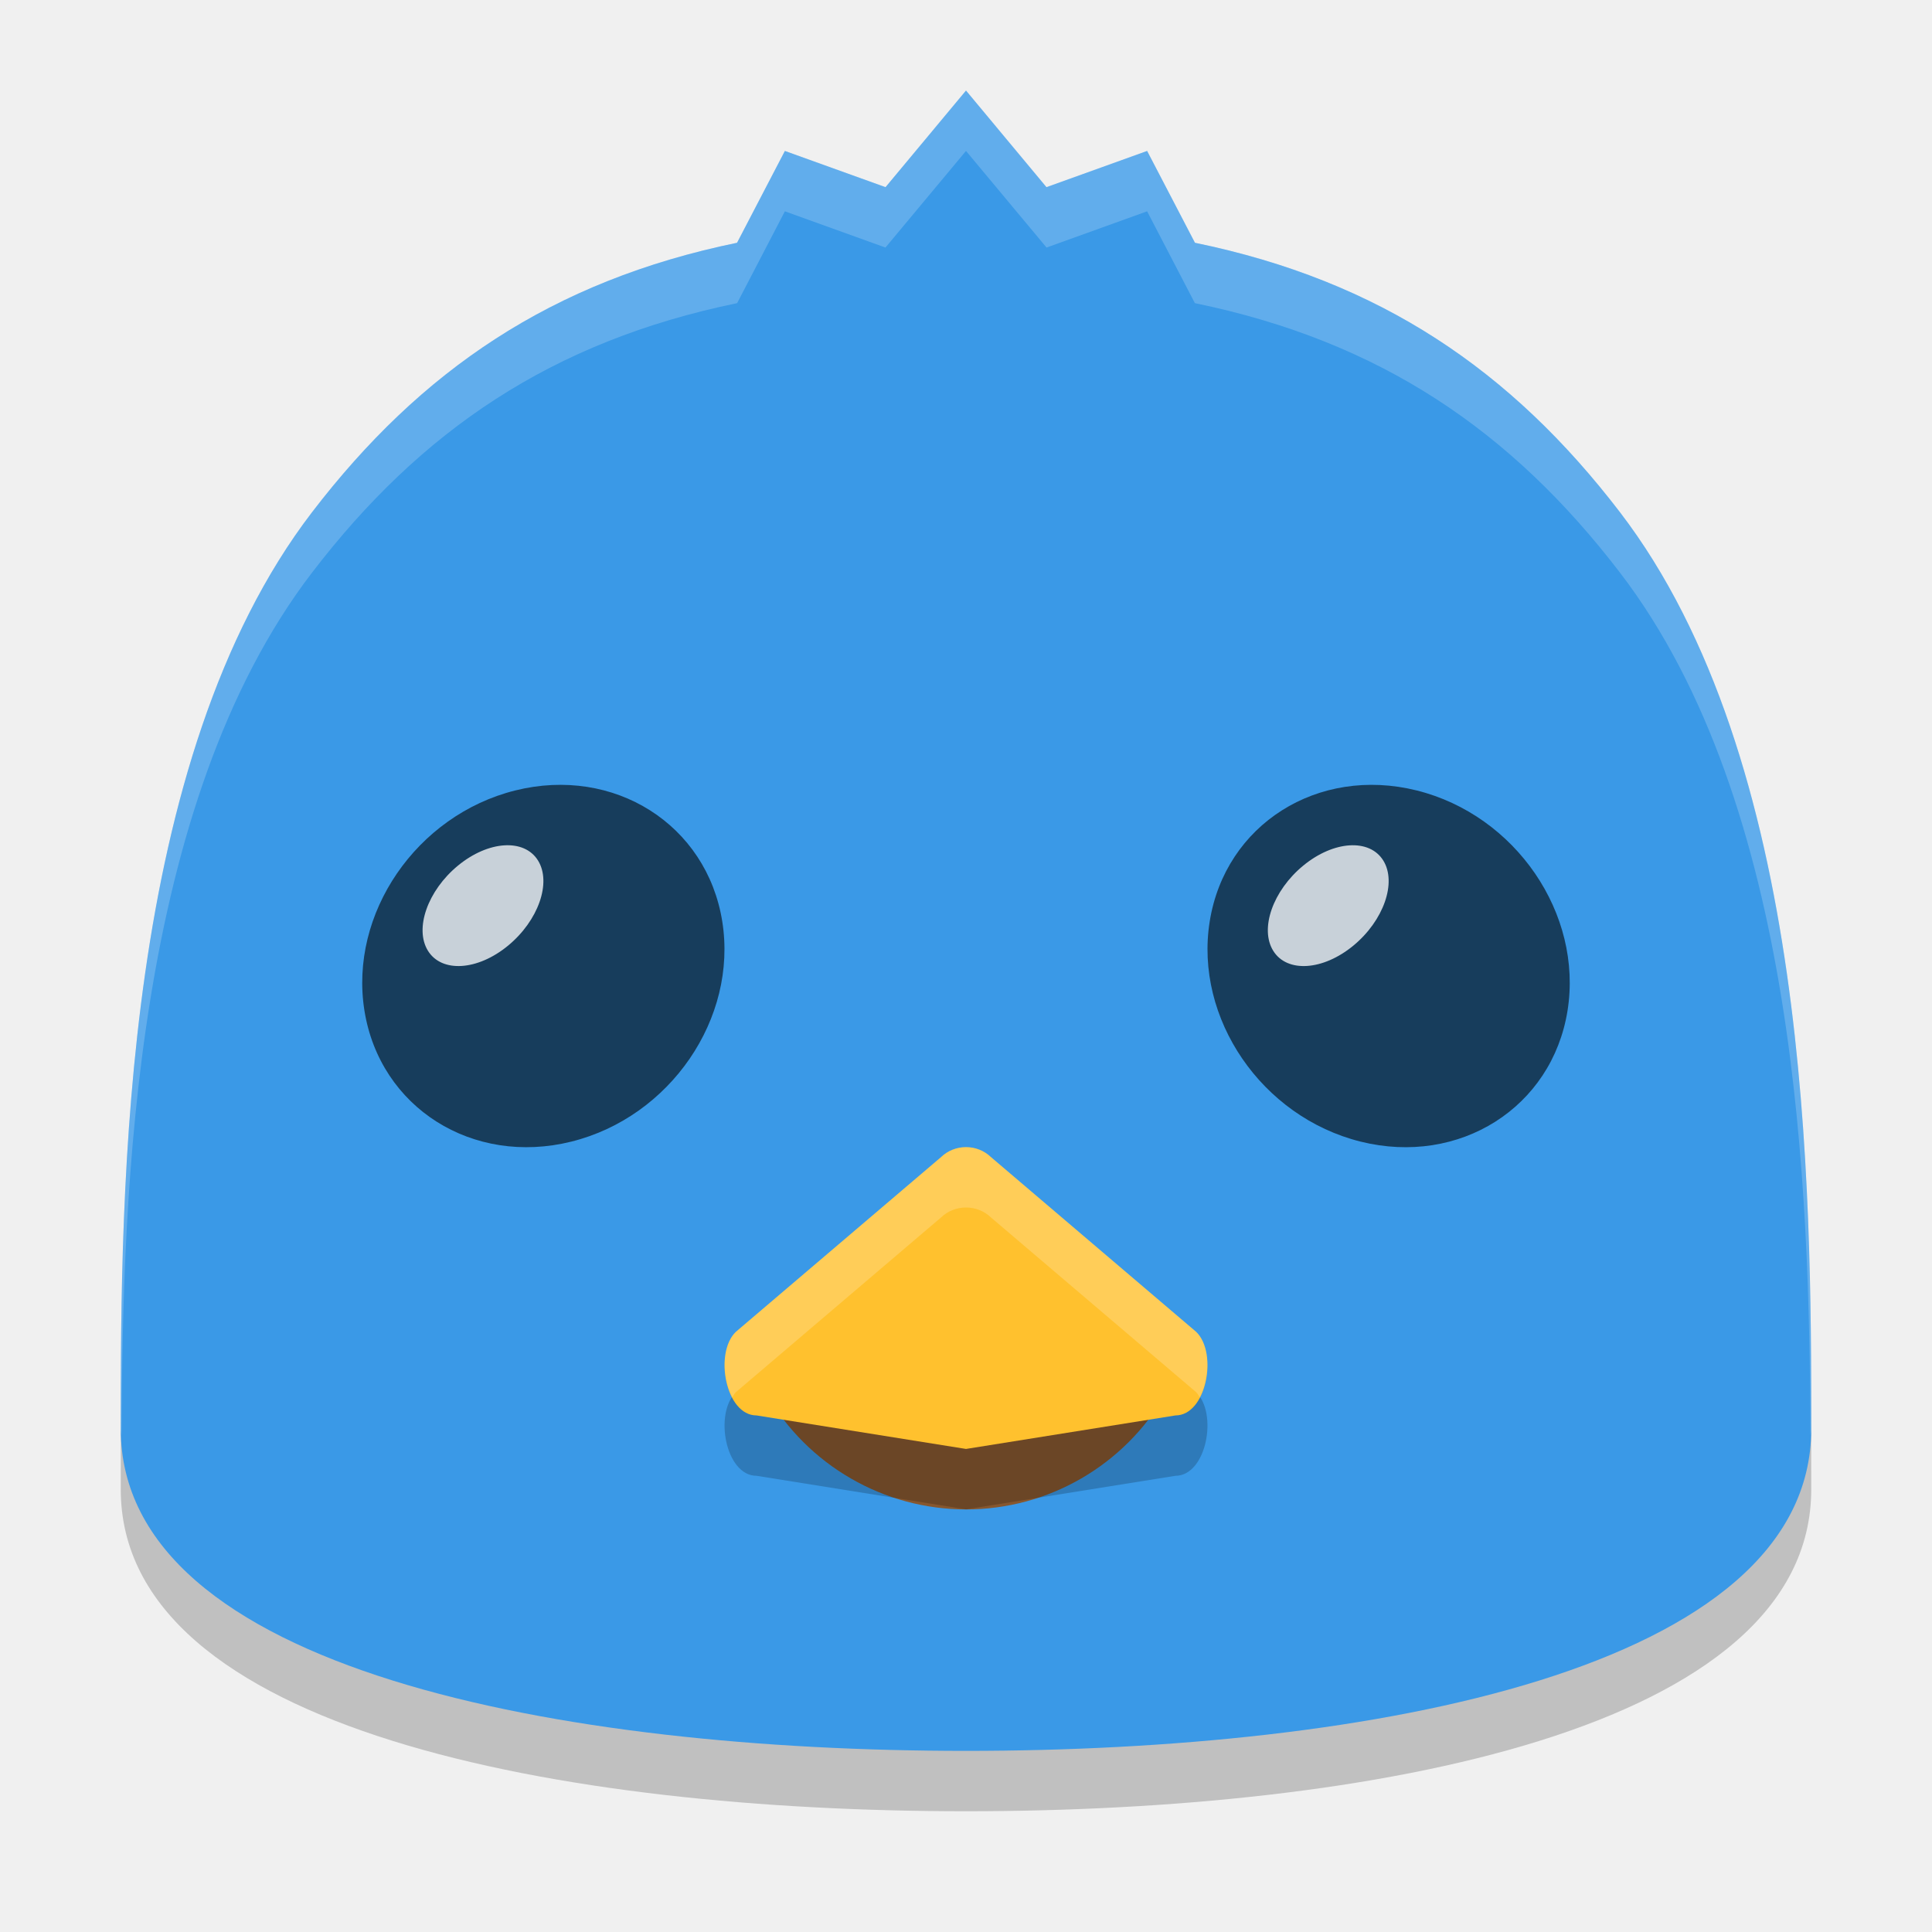
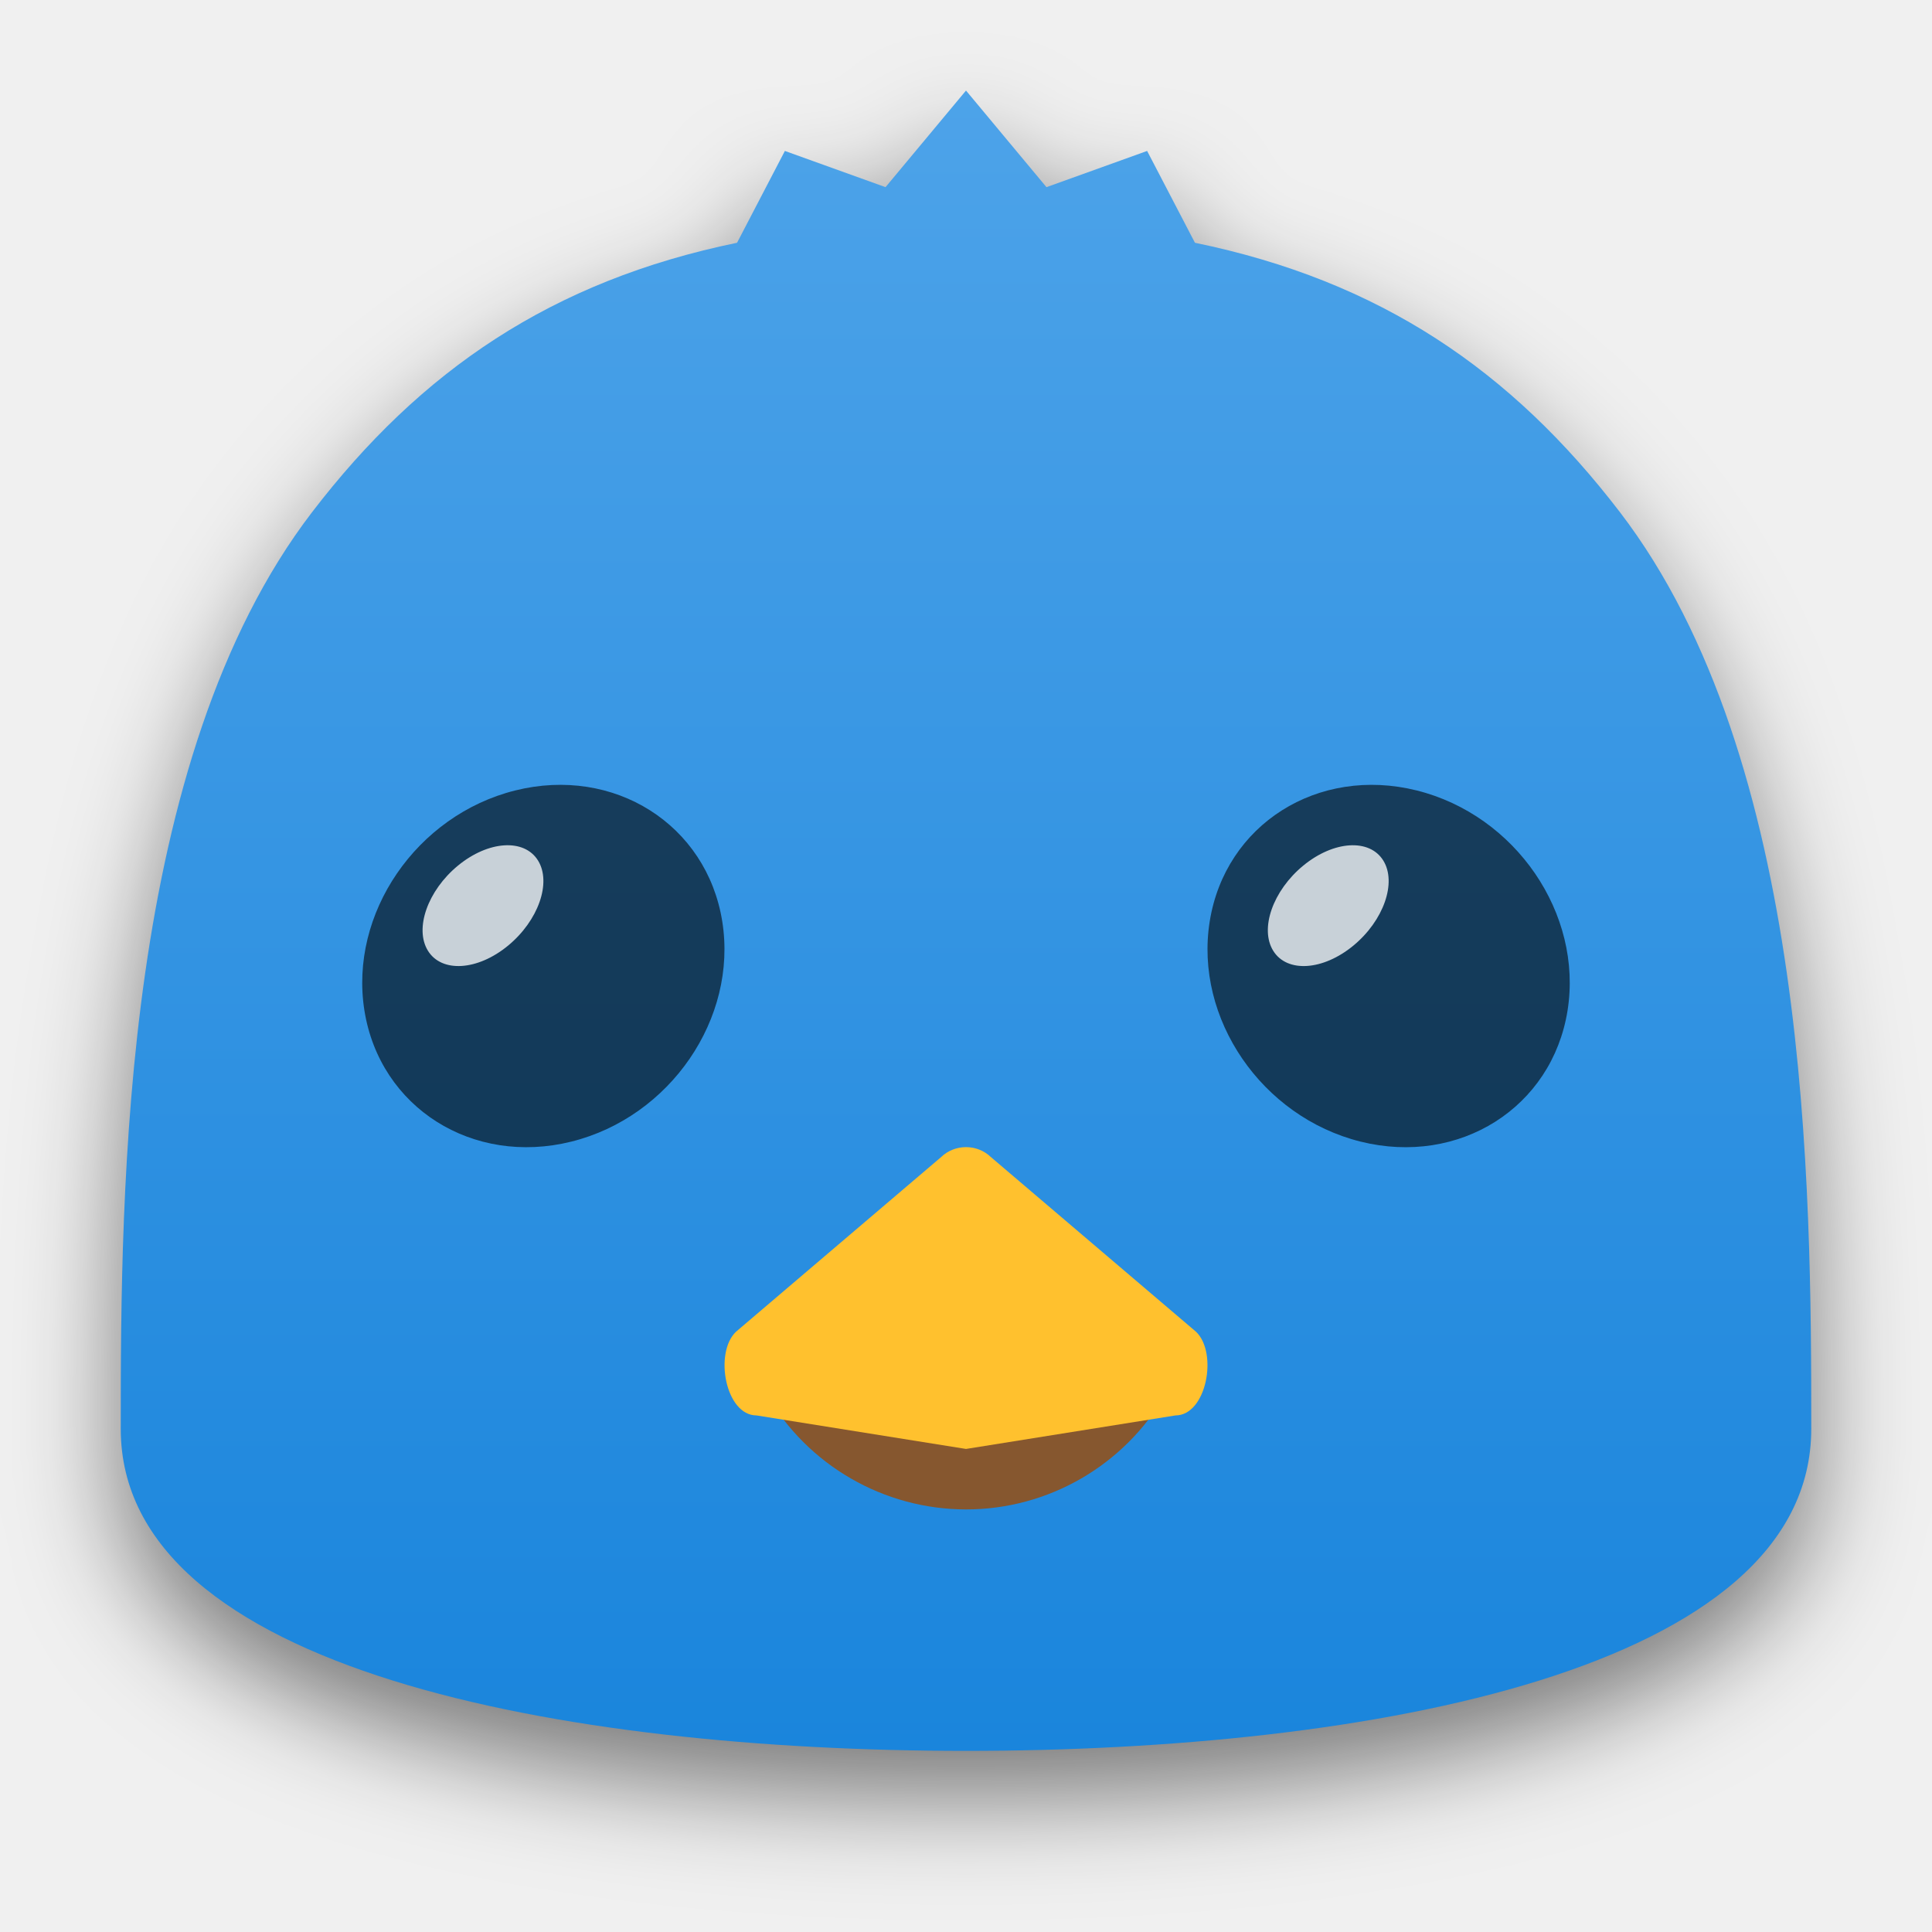
- <svg xmlns="http://www.w3.org/2000/svg" width="32" height="32" version="1.1">
-   <g transform="translate(0,-1020.362)">
-     <path style="opacity:0.2" d="m 16,1022.862 -1.333,1.6 -1.667,-0.6 -0.792,1.521 c -3.071,0.632 -5.241,2.116 -7.039,4.462 C 2.024,1033.949 2,1041.029 2,1045.029 c 0,4 7.333,5.333 14,5.333 6.667,0 14,-1.333 14,-5.333 0,-4 -0.024,-11.08 -3.169,-15.184 -1.798,-2.346 -3.968,-3.83 -7.039,-4.462 L 19,1023.862 l -1.667,0.6 z" />
-     <path style="fill:#3a99e7" d="m 16,1021.862 -1.333,1.6 -1.667,-0.6 -0.792,1.521 c -3.071,0.632 -5.241,2.116 -7.039,4.462 C 2.024,1032.949 2,1040.029 2,1044.029 c 0,4 7.333,5.333 14,5.333 6.667,0 14,-1.333 14,-5.333 0,-4 -0.024,-11.08 -3.169,-15.184 -1.798,-2.346 -3.968,-3.83 -7.039,-4.462 L 19,1022.862 l -1.667,0.6 z" />
-     <path style="fill:#86572f" d="m 12.694,1043.451 c 0.682,1.181 1.942,1.91 3.306,1.912 1.364,0 2.624,-0.73 3.306,-1.912 l -3.306,0 z" />
-     <path style="opacity:0.2" d="m 16,1040.362 c -0.153,10e-5 -0.301,0.058 -0.409,0.162 l -3.402,2.897 c -0.364,0.35 -0.173,1.385 0.342,1.385 l 3.469,0.555 3.469,-0.555 c 0.515,-3e-4 0.707,-1.035 0.342,-1.385 l -3.402,-2.897 c -0.108,-0.104 -0.256,-0.162 -0.409,-0.162 z" />
-     <path style="fill:#ffc12e" d="m 16,1039.362 c -0.153,10e-5 -0.301,0.058 -0.409,0.162 l -3.402,2.897 c -0.364,0.35 -0.173,1.385 0.342,1.385 l 3.469,0.555 3.469,-0.555 c 0.515,-3e-4 0.707,-1.035 0.342,-1.385 l -3.402,-2.897 c -0.108,-0.104 -0.256,-0.162 -0.409,-0.162 z" />
-     <ellipse style="opacity:0.6" cx="155.256" cy="1011.499" rx="3.054" ry="2.945" transform="matrix(-0.9703249,0.2418047,0.1578334,0.9874658,0,0)" />
-     <ellipse style="opacity:0.764;fill:#ffffff" cx="811.687" cy="545.946" rx=".782" ry="1.179" transform="matrix(0.5293852,0.8483816,-0.7724122,0.6351216,0,0)" />
-     <ellipse style="opacity:0.6" cx="186.971" cy="1003.733" rx="3.054" ry="2.945" transform="matrix(0.9703249,0.2418047,-0.1578334,0.9874658,0,0)" />
-     <ellipse style="opacity:0.764;fill:#ffffff" cx="820.655" cy="533.967" rx=".782" ry="1.179" transform="matrix(0.5293852,0.8483816,-0.7724122,0.6351216,0,0)" />
-     <path style="opacity:0.2;fill:#ffffff" transform="translate(0,1020.362)" d="M 16 19 C 15.847 19 15.698 19.058 15.59 19.162 L 12.188 22.059 C 11.948 22.289 11.954 22.811 12.129 23.145 C 12.148 23.116 12.163 23.082 12.188 23.059 L 15.59 20.162 C 15.698 20.058 15.847 20 16 20 C 16.153 20 16.302 20.058 16.41 20.162 L 19.812 23.059 C 19.837 23.082 19.852 23.116 19.871 23.145 C 20.046 22.811 20.052 22.289 19.812 22.059 L 16.41 19.162 C 16.302 19.058 16.153 19 16 19 z" />
-     <path style="opacity:0.2;fill:#ffffff" transform="translate(0,1020.362)" d="M 16 1.5 L 14.666 3.1 L 13 2.5 L 12.209 4.021 C 9.138 4.653 6.968 6.136 5.17 8.482 C 2.025 12.586 2 19.666 2 23.666 C 2 23.706 2.012 23.742 2.014 23.781 C 2.028 19.692 2.224 13.325 5.17 9.482 C 6.968 7.136 9.138 5.653 12.209 5.021 L 13 3.5 L 14.666 4.1 L 16 2.5 L 17.334 4.1 L 19 3.5 L 19.791 5.021 C 22.862 5.653 25.032 7.136 26.83 9.482 C 29.776 13.325 29.972 19.692 29.986 23.781 C 29.988 23.742 30 23.706 30 23.666 C 30 19.666 29.975 12.586 26.83 8.482 C 25.032 6.136 22.862 4.653 19.791 4.021 L 19 2.5 L 17.334 3.1 L 16 1.5 z" />
+ <svg xmlns="http://www.w3.org/2000/svg" xmlns:xlink="http://www.w3.org/1999/xlink" id="svg26" version="1.1" height="32" width="32">
+   <defs id="defs30">
+     <linearGradient id="linearGradient865">
+       <stop id="stop861" offset="0" style="stop-color:#4da3e9;stop-opacity:1" />
+       <stop id="stop863" offset="1" style="stop-color:#1a85dc;stop-opacity:1" />
+     </linearGradient>
+     <linearGradient gradientUnits="userSpaceOnUse" y2="1049.362" x2="16" y1="1021.862" x1="16" id="linearGradient867" xlink:href="#linearGradient865" />
+     <filter style="color-interpolation-filters:sRGB" id="filter60860" x="-0.074" width="1.149" y="-0.076" height="1.151">
+       <feGaussianBlur stdDeviation="0.867" id="feGaussianBlur60862" />
+     </filter>
+   </defs>
+   <g id="g24" transform="translate(0,-1020.362)">
+     <path id="path2" d="m 16,1022.612 -1.333,1.6 -1.667,-0.6 -0.792,1.521 c -3.071,0.632 -5.241,2.116 -7.039,4.462 -3.145,4.104 -3.169,11.184 -3.169,15.184 0,4 7.333,5.333 14,5.333 6.667,0 14,-1.333 14,-5.333 0,-4 -0.024,-11.08 -3.169,-15.184 -1.798,-2.346 -3.968,-3.83 -7.039,-4.462 L 19,1023.612 l -1.667,0.6 z" style="opacity:0.5;filter:url(#filter60860)" />
+     <path id="path4" d="m 16,1021.862 -1.333,1.6 -1.667,-0.6 -0.792,1.521 c -3.071,0.632 -5.241,2.116 -7.039,4.462 C 2.024,1032.949 2,1040.029 2,1044.029 c 0,4 7.333,5.333 14,5.333 6.667,0 14,-1.333 14,-5.333 0,-4 -0.024,-11.08 -3.169,-15.184 -1.798,-2.346 -3.968,-3.83 -7.039,-4.462 L 19,1022.862 l -1.667,0.6 z" style="fill:url(#linearGradient867);fill-opacity:1" />
+     <path id="path6" d="m 12.694,1043.451 c 0.682,1.181 1.942,1.91 3.306,1.912 1.364,0 2.624,-0.73 3.306,-1.912 l -3.306,0 z" style="fill:#86572f" />
+     <path id="path10" d="m 16,1039.362 c -0.153,10e-5 -0.301,0.058 -0.409,0.162 l -3.402,2.897 c -0.364,0.35 -0.173,1.385 0.342,1.385 l 3.469,0.555 3.469,-0.555 c 0.515,-3e-4 0.707,-1.035 0.342,-1.385 l -3.402,-2.897 c -0.108,-0.104 -0.256,-0.162 -0.409,-0.162 z" style="fill:#ffc12e" />
+     <ellipse id="ellipse12" transform="matrix(-0.9703249,0.2418047,0.1578334,0.9874658,0,0)" ry="2.945" rx="3.054" cy="1011.499" cx="155.256" style="opacity:0.6" />
+     <ellipse id="ellipse14" transform="matrix(0.5293852,0.8483816,-0.7724122,0.6351216,0,0)" ry="1.179" rx=".782" cy="545.946" cx="811.687" style="opacity:0.764;fill:#ffffff" />
+     <ellipse id="ellipse16" transform="matrix(0.9703249,0.2418047,-0.1578334,0.9874658,0,0)" ry="2.945" rx="3.054" cy="1003.733" cx="186.971" style="opacity:0.6" />
+     <ellipse id="ellipse18" transform="matrix(0.5293852,0.8483816,-0.7724122,0.6351216,0,0)" ry="1.179" rx=".782" cy="533.967" cx="820.655" style="opacity:0.764;fill:#ffffff" />
  </g>
</svg>
